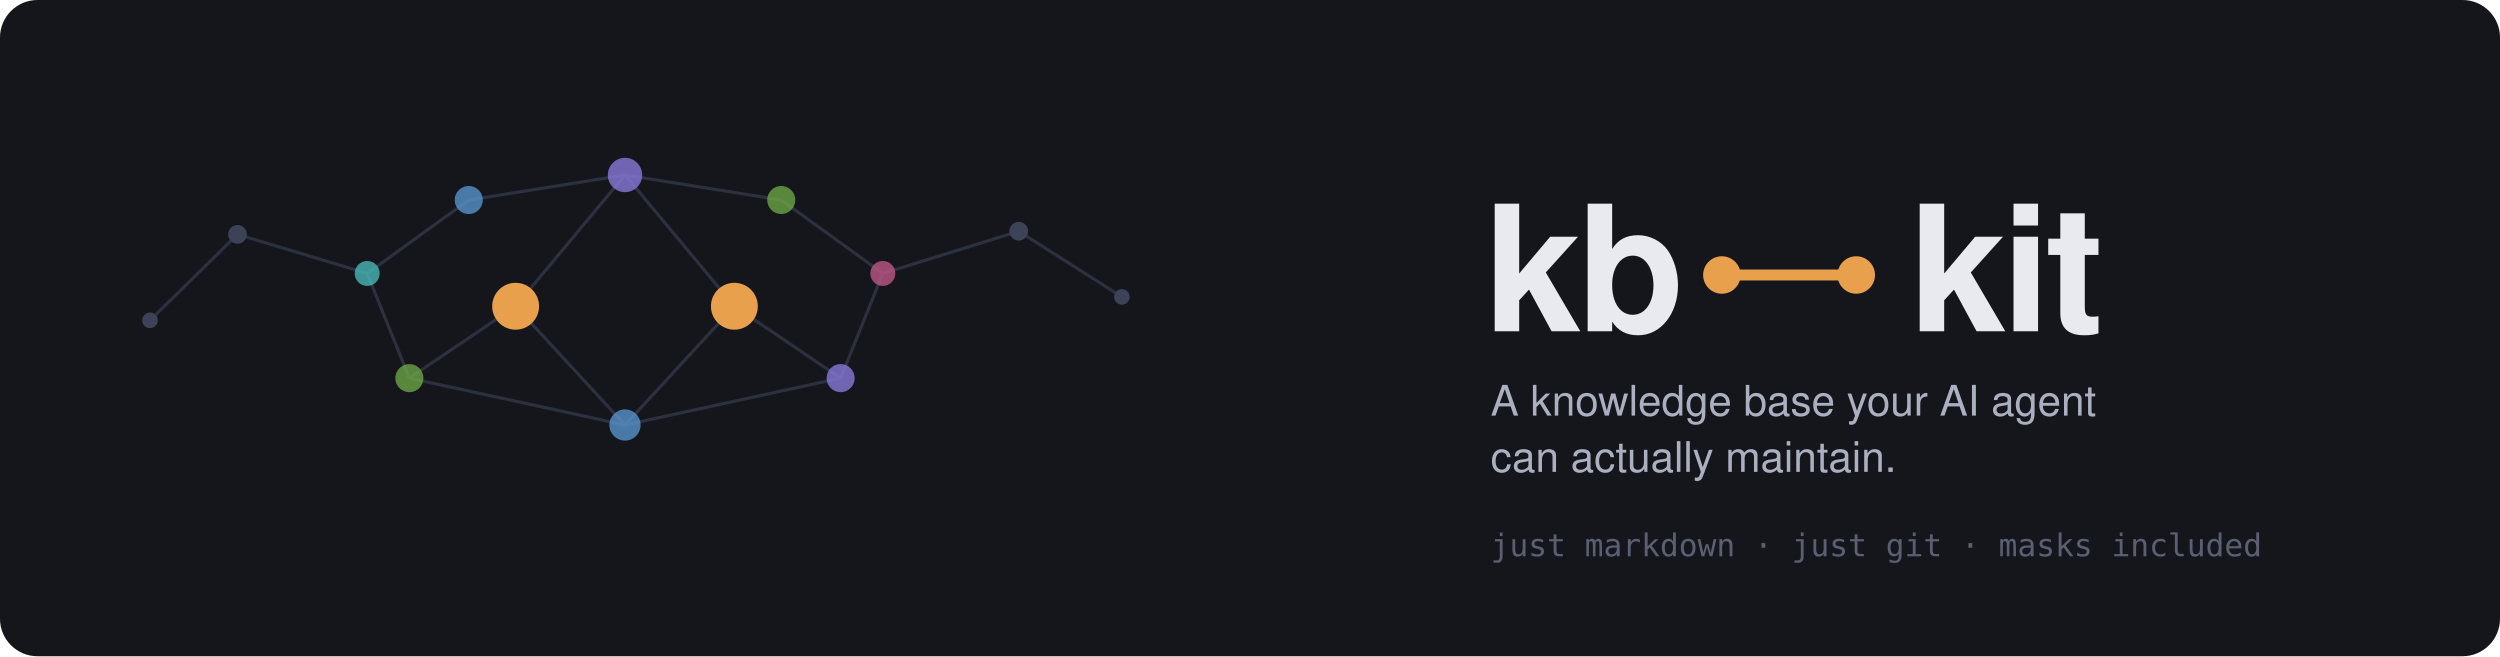
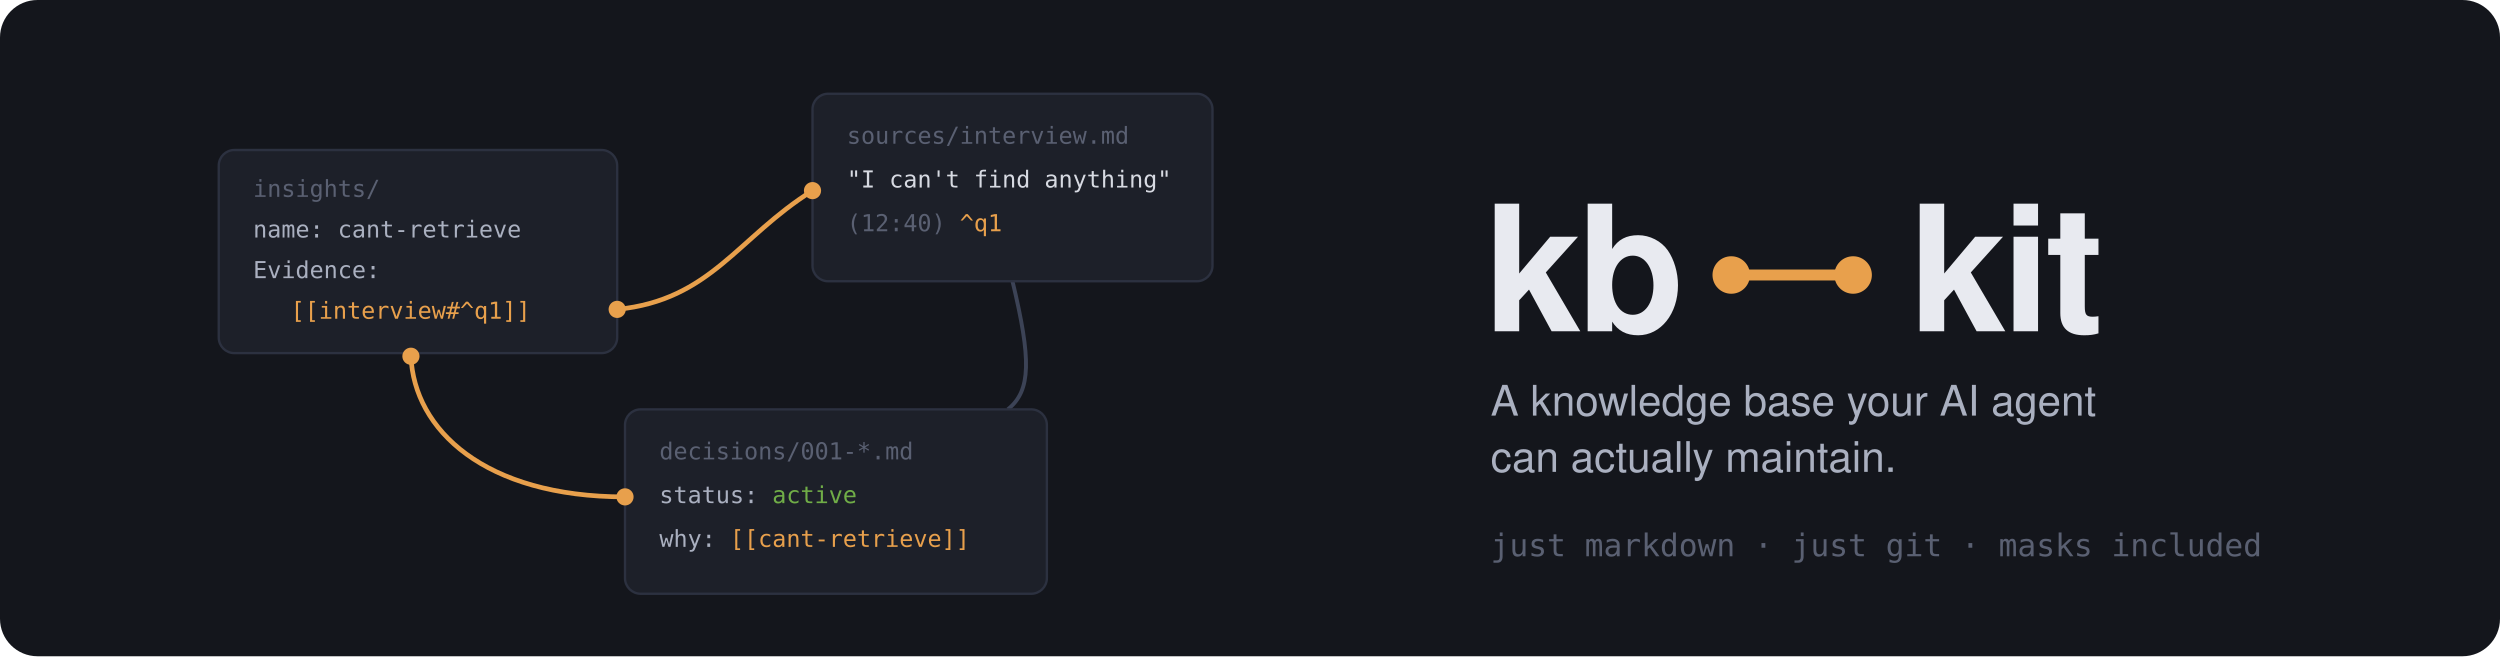
- <svg xmlns="http://www.w3.org/2000/svg" width="1600" height="420" viewBox="0 0 1600 420" role="img" aria-label="kb-kit — the constellation that wears a mask">
+ <svg xmlns="http://www.w3.org/2000/svg" width="1600" height="420" viewBox="0 0 1600 420" role="img" aria-label="kb-kit — markdown files linked into an evidence graph">
  <defs>
    <clipPath id="r">
      <rect width="1600" height="420" rx="24" />
    </clipPath>
  </defs>
  <g clip-path="url(#r)">
    <rect width="1600" height="420" fill="#14161c" />
-     <g stroke="#2c3140" stroke-width="2" fill="none">
-       <path d="M235,175 L300,128" />
-       <path d="M300,128 L400,112" />
-       <path d="M400,112 L500,128" />
-       <path d="M500,128 L565,175" />
-       <path d="M235,175 L262,242" />
-       <path d="M262,242 L400,272" />
-       <path d="M400,272 L538,242" />
-       <path d="M538,242 L565,175" />
-       <path d="M330,196 L400,112" />
-       <path d="M330,196 L262,242" />
-       <path d="M470,196 L400,112" />
-       <path d="M470,196 L538,242" />
-       <path d="M330,196 L400,272" />
-       <path d="M470,196 L400,272" />
-       <path d="M235,175 L152,150" />
-       <path d="M565,175 L652,148" />
-       <path d="M652,148 L718,190" />
-       <path d="M152,150 L96,205" />
+     <g fill="none">
+       <path d="M395,198 C455,192 472,152 520,122" stroke="#e8a04c" stroke-width="3" />
+       <path d="M400,318 C310,318 265,275 263,228" stroke="#e8a04c" stroke-width="3" />
+       <path d="M648,180 C660,230 660,250 645,262" stroke="#3c4356" stroke-width="2.5" />
    </g>
    <g>
-       <circle cx="300" cy="128" r="9" fill="#5b9bd5" opacity="0.75" />
-       <circle cx="400" cy="112" r="11" fill="#8f7ee6" opacity="0.75" />
-       <circle cx="500" cy="128" r="9" fill="#70ad47" opacity="0.75" />
-       <circle cx="235" cy="175" r="8" fill="#4cbfbf" opacity="0.75" />
-       <circle cx="565" cy="175" r="8" fill="#c65b8a" opacity="0.75" />
-       <circle cx="262" cy="242" r="9" fill="#70ad47" opacity="0.75" />
-       <circle cx="400" cy="272" r="10" fill="#5b9bd5" opacity="0.75" />
-       <circle cx="538" cy="242" r="9" fill="#8f7ee6" opacity="0.75" />
-       <circle cx="152" cy="150" r="6" fill="#3c4356" />
-       <circle cx="96" cy="205" r="5" fill="#3c4356" />
-       <circle cx="652" cy="148" r="6" fill="#3c4356" />
-       <circle cx="718" cy="190" r="5" fill="#3c4356" />
-       <circle cx="330" cy="196" r="15" fill="#e8a04c" />
-       <circle cx="470" cy="196" r="15" fill="#e8a04c" />
+       <rect x="520" y="60" width="256" height="120" rx="10" fill="#1d2029" stroke="#2c3140" stroke-width="1.5" />
+       <g font-family="ui-monospace, 'SF Mono', Consolas, monospace" font-size="15">
+         <text x="542" y="92" fill="#5a6072">sources/interview.md</text>
+         <text x="542" y="120" fill="#d7dae2">"I can't find anything"</text>
+         <text x="542" y="148" fill="#5a6072">(12:40) <tspan fill="#e8a04c">^q1</tspan>
+         </text>
+       </g>
+     </g>
+     <g>
+       <rect x="140" y="96" width="255" height="130" rx="10" fill="#1d2029" stroke="#2c3140" stroke-width="1.5" />
+       <g font-family="ui-monospace, 'SF Mono', Consolas, monospace" font-size="15">
+         <text x="162" y="126" fill="#5a6072">insights/</text>
+         <text x="162" y="152" fill="#aab0c0">name: cant-retrieve</text>
+         <text x="162" y="178" fill="#aab0c0">Evidence:</text>
+         <text x="186" y="204" fill="#e8a04c">[[interview#^q1]]</text>
+       </g>
+     </g>
+     <g>
+       <rect x="400" y="262" width="270" height="118" rx="10" fill="#1d2029" stroke="#2c3140" stroke-width="1.5" />
+       <g font-family="ui-monospace, 'SF Mono', Consolas, monospace" font-size="15">
+         <text x="422" y="294" fill="#5a6072">decisions/001-*.md</text>
+         <text x="422" y="322" fill="#aab0c0">status: <tspan fill="#70ad47">active</tspan>
+         </text>
+         <text x="422" y="350" fill="#aab0c0">why: <tspan fill="#e8a04c">[[cant-retrieve]]</tspan>
+         </text>
+       </g>
+     </g>
+     <g fill="#e8a04c">
+       <circle cx="395" cy="198" r="5.5" />
+       <circle cx="520" cy="122" r="5.5" />
+       <circle cx="400" cy="318" r="5.5" />
+       <circle cx="263" cy="228" r="5.5" />
    </g>
    <g font-family="ui-sans-serif, -apple-system, 'Segoe UI', Helvetica, Arial, sans-serif">
      <text x="950" y="212" font-size="112" font-weight="800" fill="#e8eaf0" letter-spacing="-3">kb</text>
      <g>
-         <line x1="1102" y1="176" x2="1188" y2="176" stroke="#e8a04c" stroke-width="7" />
-         <circle cx="1102" cy="176" r="12" fill="#e8a04c" />
-         <circle cx="1188" cy="176" r="12" fill="#e8a04c" />
+         <line x1="1108" y1="176" x2="1186" y2="176" stroke="#e8a04c" stroke-width="7" />
+         <circle cx="1108" cy="176" r="12" fill="#e8a04c" />
+         <circle cx="1186" cy="176" r="12" fill="#e8a04c" />
      </g>
      <text x="1222" y="212" font-size="112" font-weight="800" fill="#e8eaf0" letter-spacing="-3">kit</text>
      <text x="954" y="266" font-size="27" fill="#aab0c0">A knowledge base your AI agent</text>
      <text x="954" y="302" font-size="27" fill="#aab0c0">can actually maintain.</text>
      <text x="954" y="356" font-size="20" fill="#5a6072" font-family="ui-monospace, 'SF Mono', Consolas, monospace">just markdown · just git · masks included</text>
    </g>
  </g>
</svg>
